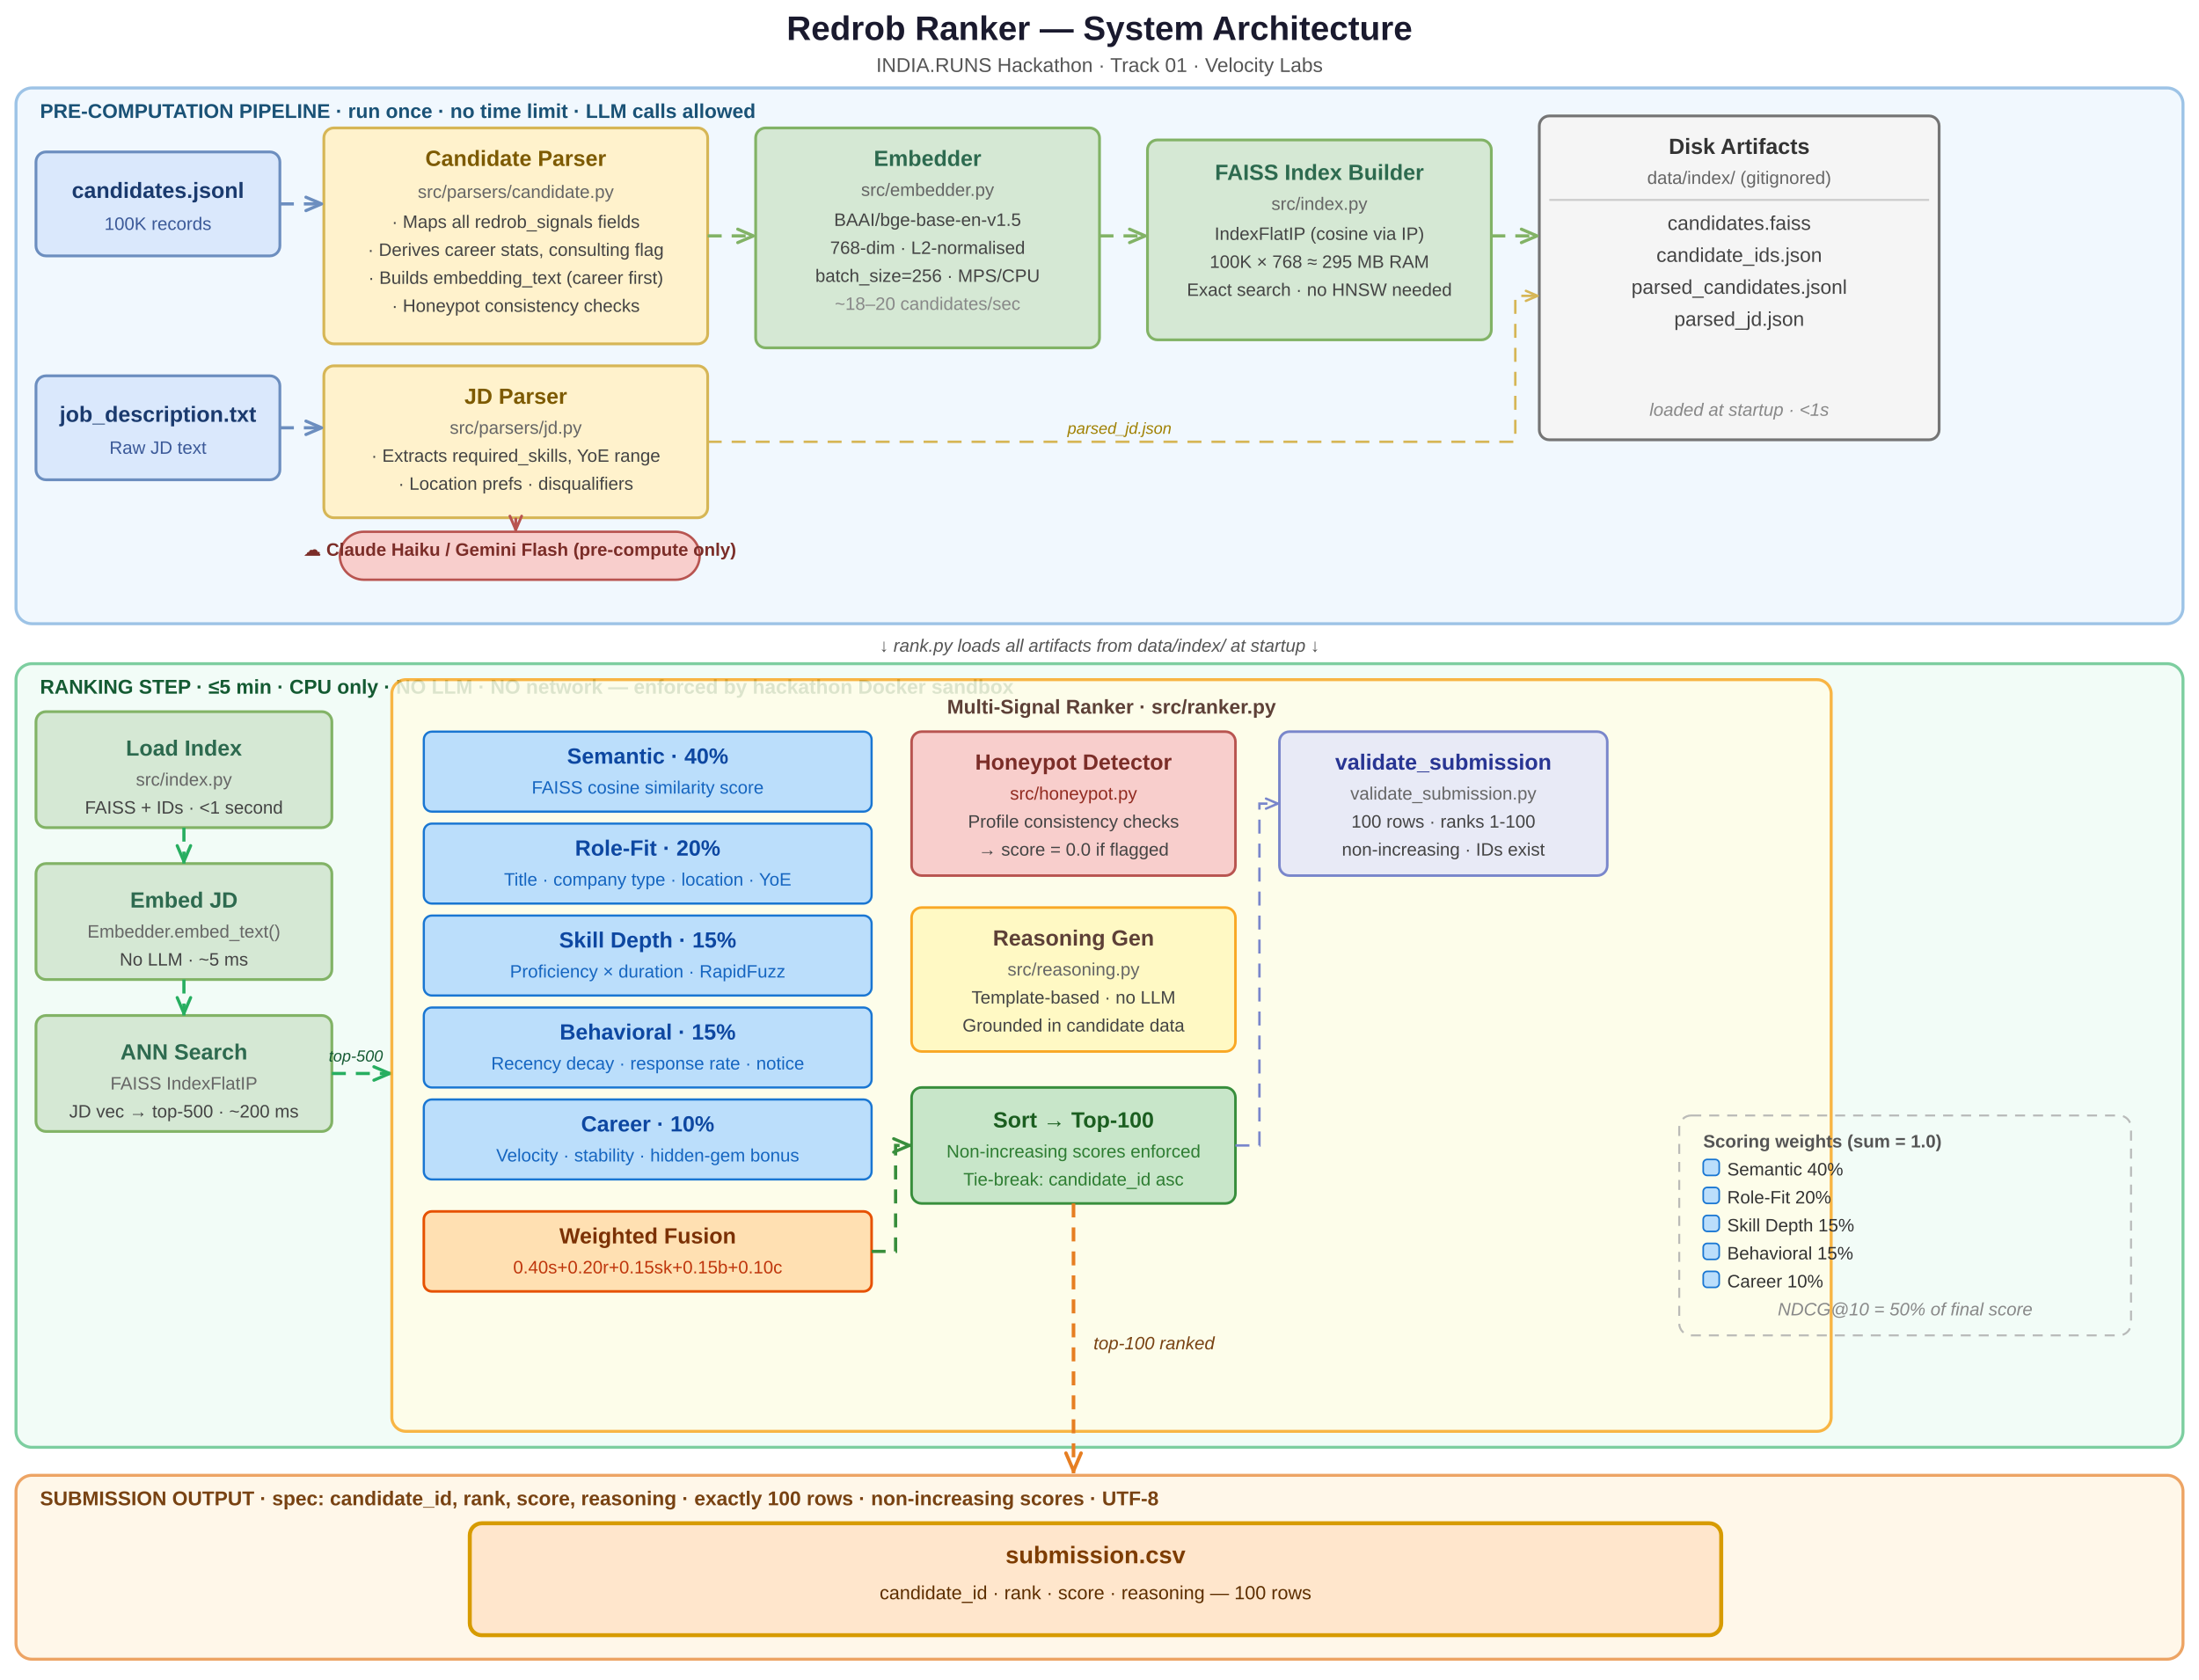
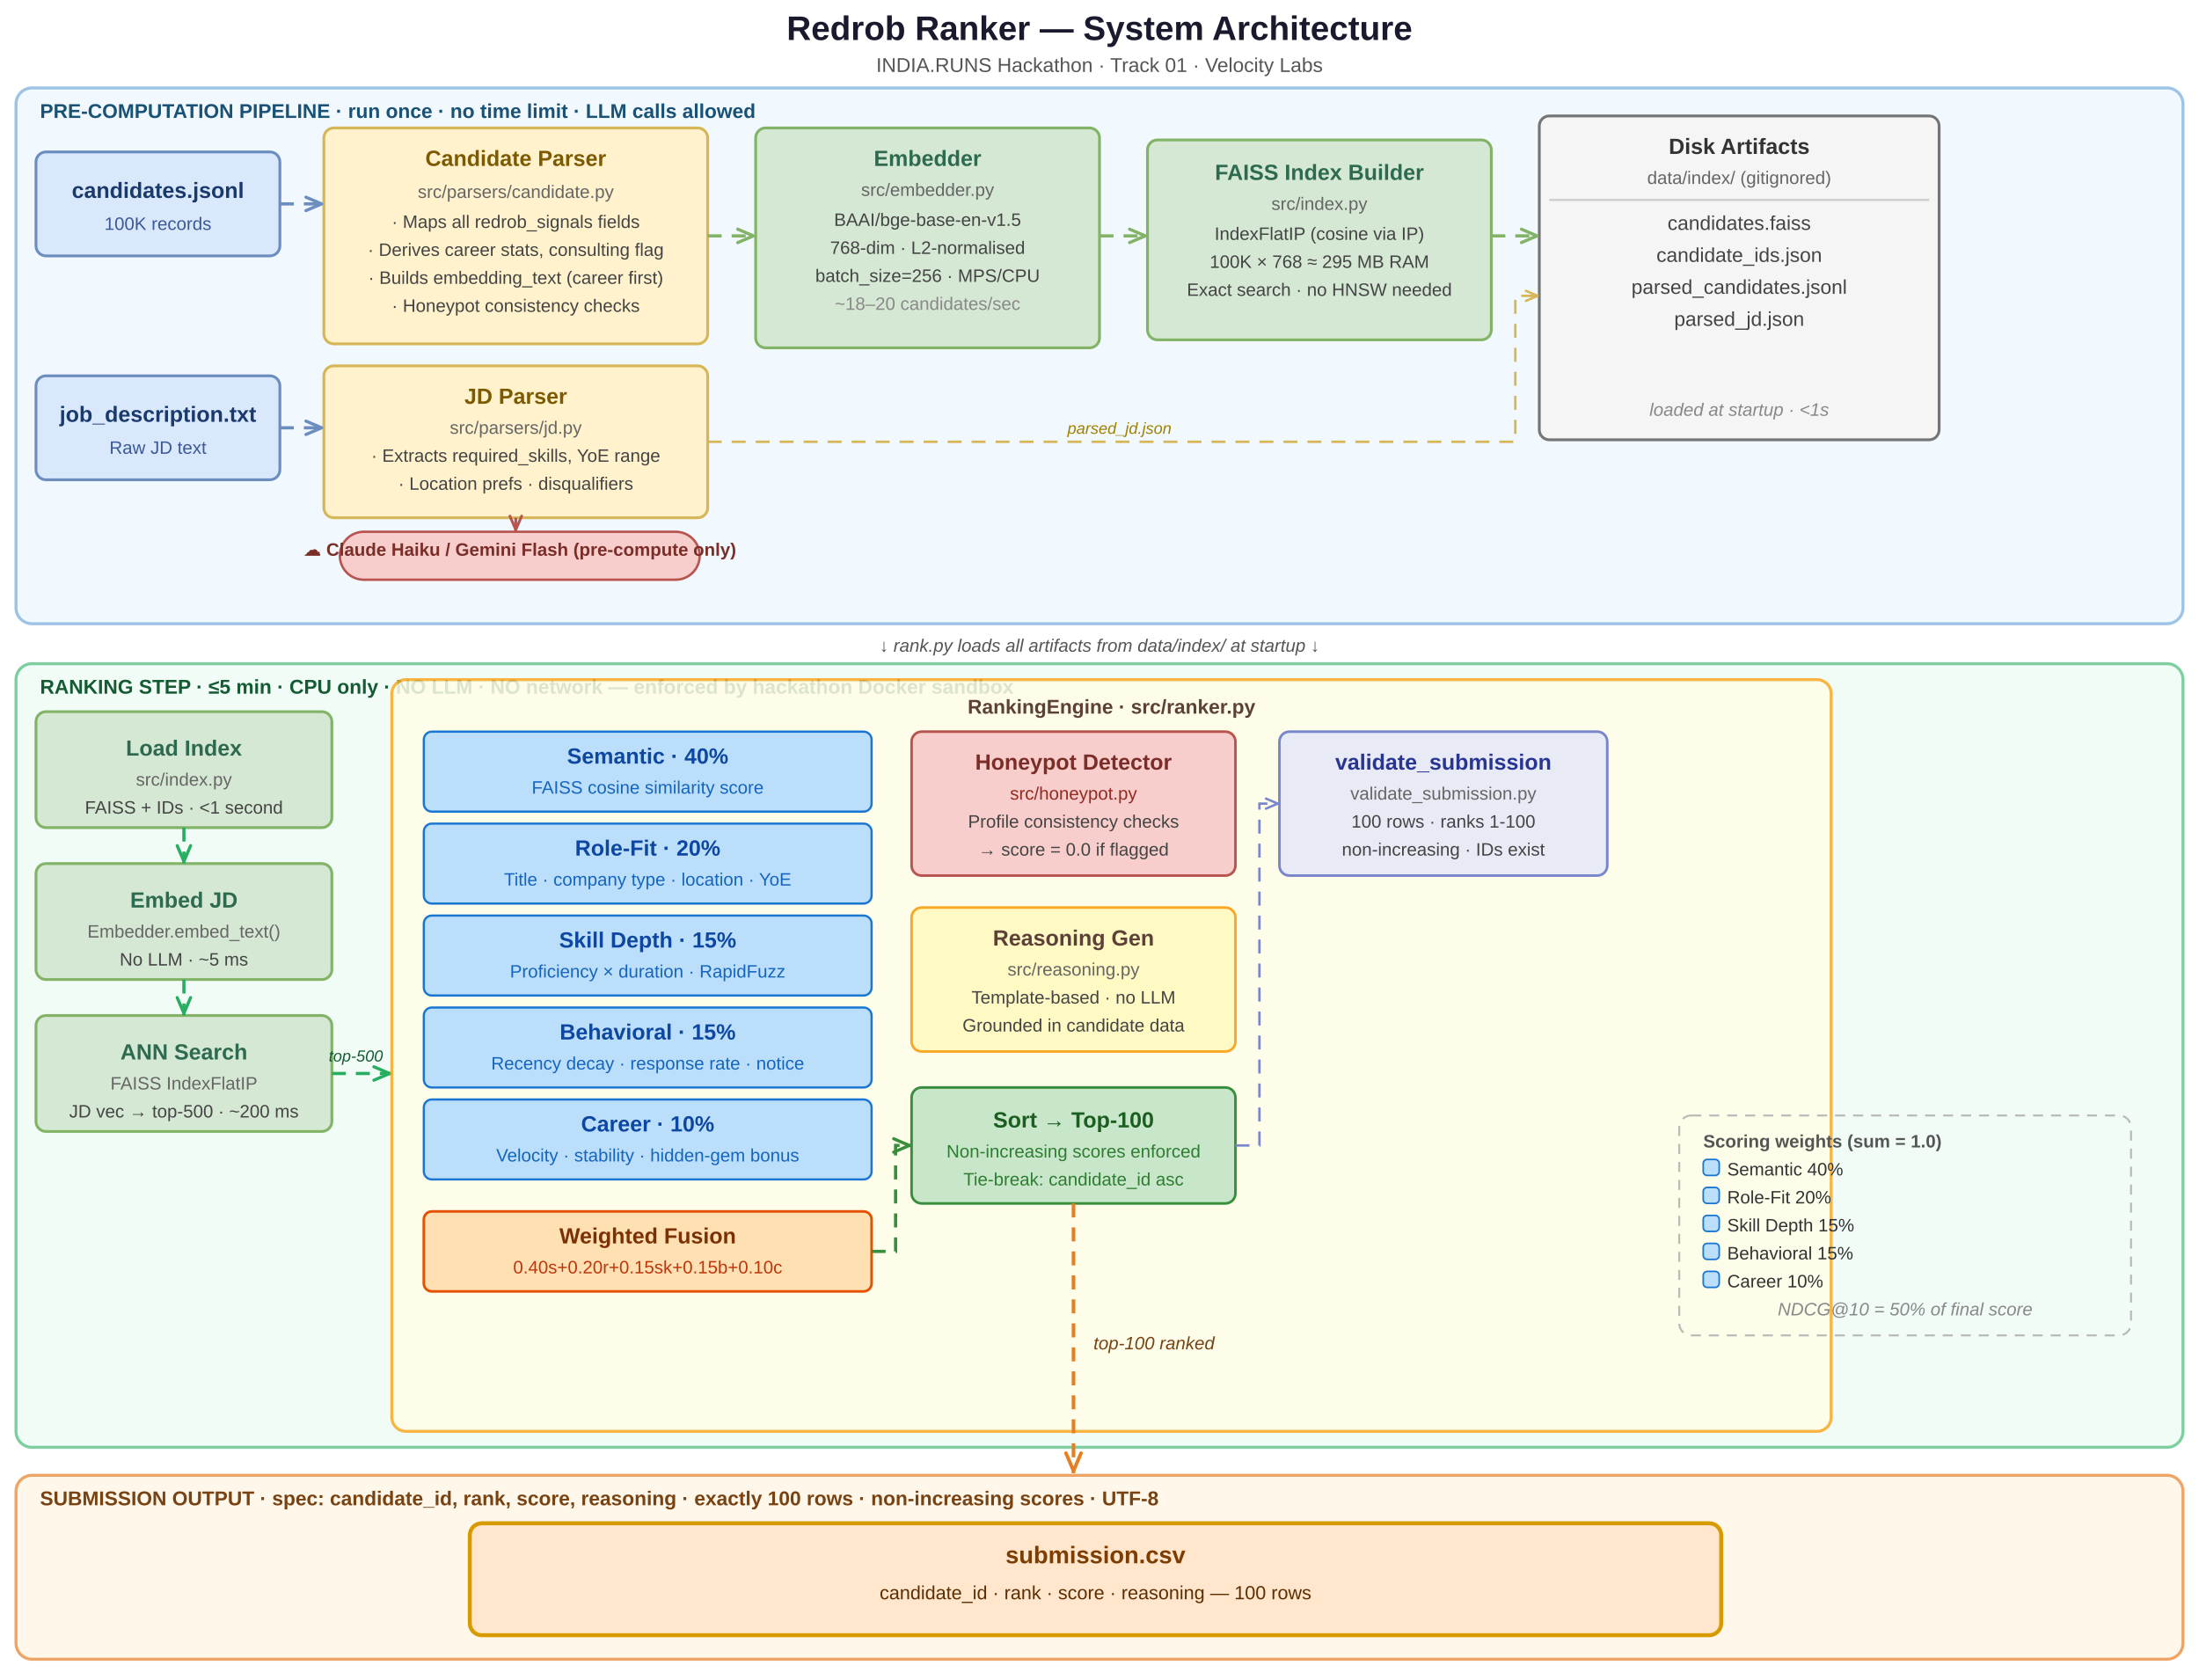
<svg xmlns="http://www.w3.org/2000/svg" viewBox="0 0 1100 840" width="1100" height="840" font-family="Arial, Helvetica, sans-serif" role="img">
  <defs>
    <marker id="arr" viewBox="0 0 10 10" refX="9" refY="5" markerWidth="7" markerHeight="7" orient="auto-start-reverse">
      <path d="M1 2 L8 5 L1 8" fill="none" stroke="context-stroke" stroke-width="1.4" stroke-linecap="round" stroke-linejoin="round" />
    </marker>
    <style>
      @keyframes flow {
        0%   { stroke-dashoffset: 20; opacity:.25; }
        50%  { opacity: 1; }
        100% { stroke-dashoffset: 0;  opacity:.25; }
      }
      @keyframes pulse { 0%,100%{opacity:1} 50%{opacity:.55} }
      @keyframes rise  { from{opacity:0;transform:translateY(8px)} to{opacity:1;transform:translateY(0)} }
      .fl  { stroke-dasharray:7 5; animation:flow 1.8s linear infinite; }
      .fl2 { stroke-dasharray:7 5; animation:flow 2.2s linear infinite .5s; }
      .fl3 { stroke-dasharray:7 5; animation:flow 2.0s linear infinite 1.0s; }
      .fl4 { stroke-dasharray:7 5; animation:flow 1.6s linear infinite .3s; }
      .fl5 { stroke-dasharray:7 5; animation:flow 2.4s linear infinite .8s; }
      .fl6 { stroke-dasharray:7 5; animation:flow 1.9s linear infinite 1.3s; }
      .llm { animation:pulse 2s ease-in-out infinite; }
      .nd  { animation:rise .4s ease both; }
      @media(prefers-reduced-motion:reduce){
        .fl,.fl2,.fl3,.fl4,.fl5,.fl6{animation:none;stroke-dasharray:none;opacity:.6}
        .llm{animation:none} .nd{animation:none}
      }
    </style>
  </defs>
  <text x="550" y="20" text-anchor="middle" font-size="17" font-weight="700" fill="#1a1a2e">
    Redrob Ranker — System Architecture
  </text>
  <text x="550" y="36" text-anchor="middle" font-size="10" fill="#555555">
    INDIA.RUNS Hackathon · Track 01 · Velocity Labs
  </text>
  <rect x="8" y="44" width="1084" height="268" rx="8" fill="#e8f4fd" stroke="#5b9bd5" stroke-width="1.5" opacity=".6" />
  <text x="20" y="59" font-size="10" font-weight="700" fill="#1a5276">
    PRE-COMPUTATION PIPELINE  ·  run once  ·  no time limit  ·  LLM calls allowed
  </text>
  <g class="nd" style="animation-delay:.05s">
    <rect x="18" y="76" width="122" height="52" rx="5" fill="#dae8fc" stroke="#6c8ebf" stroke-width="1.4" />
    <text x="79" y="99" text-anchor="middle" font-size="11" font-weight="700" fill="#1a3a6e">candidates.jsonl</text>
    <text x="79" y="115" text-anchor="middle" font-size="9" fill="#3b5998">100K records</text>
  </g>
  <g class="nd" style="animation-delay:.1s">
    <rect x="18" y="188" width="122" height="52" rx="5" fill="#dae8fc" stroke="#6c8ebf" stroke-width="1.4" />
    <text x="79" y="211" text-anchor="middle" font-size="11" font-weight="700" fill="#1a3a6e">job_description.txt</text>
    <text x="79" y="227" text-anchor="middle" font-size="9" fill="#3b5998">Raw JD text</text>
  </g>
  <g class="nd" style="animation-delay:.15s">
    <rect x="162" y="64" width="192" height="108" rx="5" fill="#fff2cc" stroke="#d6b656" stroke-width="1.4" />
    <text x="258" y="83" text-anchor="middle" font-size="11" font-weight="700" fill="#7d5a00">Candidate Parser</text>
    <text x="258" y="99" text-anchor="middle" font-size="9" fill="#666">src/parsers/candidate.py</text>
    <text x="258" y="114" text-anchor="middle" font-size="9" fill="#444">· Maps all redrob_signals fields</text>
    <text x="258" y="128" text-anchor="middle" font-size="9" fill="#444">· Derives career stats, consulting flag</text>
    <text x="258" y="142" text-anchor="middle" font-size="9" fill="#444">· Builds embedding_text (career first)</text>
    <text x="258" y="156" text-anchor="middle" font-size="9" fill="#444">· Honeypot consistency checks</text>
  </g>
  <g class="nd" style="animation-delay:.2s">
    <rect x="162" y="183" width="192" height="76" rx="5" fill="#fff2cc" stroke="#d6b656" stroke-width="1.4" />
    <text x="258" y="202" text-anchor="middle" font-size="11" font-weight="700" fill="#7d5a00">JD Parser</text>
    <text x="258" y="217" text-anchor="middle" font-size="9" fill="#666">src/parsers/jd.py</text>
    <text x="258" y="231" text-anchor="middle" font-size="9" fill="#444">· Extracts required_skills, YoE range</text>
    <text x="258" y="245" text-anchor="middle" font-size="9" fill="#444">· Location prefs · disqualifiers</text>
  </g>
  <g class="nd llm" style="animation-delay:.22s">
    <rect x="170" y="266" width="180" height="24" rx="12" fill="#f8cecc" stroke="#b85450" stroke-width="1.2" />
    <text x="260" y="278" text-anchor="middle" font-size="9" font-weight="700" fill="#7b2d28">
      ☁ Claude Haiku / Gemini Flash  (pre-compute only)
    </text>
  </g>
  <g class="nd" style="animation-delay:.25s">
    <rect x="378" y="64" width="172" height="110" rx="5" fill="#d5e8d4" stroke="#82b366" stroke-width="1.4" />
    <text x="464" y="83" text-anchor="middle" font-size="11" font-weight="700" fill="#2d6a4f">Embedder</text>
    <text x="464" y="98" text-anchor="middle" font-size="9" fill="#666">src/embedder.py</text>
    <text x="464" y="113" text-anchor="middle" font-size="9" fill="#444">BAAI/bge-base-en-v1.5</text>
    <text x="464" y="127" text-anchor="middle" font-size="9" fill="#444">768-dim · L2-normalised</text>
    <text x="464" y="141" text-anchor="middle" font-size="9" fill="#444">batch_size=256 · MPS/CPU</text>
    <text x="464" y="155" text-anchor="middle" font-size="9" fill="#888">~18–20 candidates/sec</text>
  </g>
  <g class="nd" style="animation-delay:.3s">
    <rect x="574" y="70" width="172" height="100" rx="5" fill="#d5e8d4" stroke="#82b366" stroke-width="1.4" />
    <text x="660" y="90" text-anchor="middle" font-size="11" font-weight="700" fill="#2d6a4f">FAISS Index Builder</text>
    <text x="660" y="105" text-anchor="middle" font-size="9" fill="#666">src/index.py</text>
    <text x="660" y="120" text-anchor="middle" font-size="9" fill="#444">IndexFlatIP (cosine via IP)</text>
    <text x="660" y="134" text-anchor="middle" font-size="9" fill="#444">100K × 768 ≈ 295 MB RAM</text>
    <text x="660" y="148" text-anchor="middle" font-size="9" fill="#444">Exact search · no HNSW needed</text>
  </g>
  <g class="nd" style="animation-delay:.35s">
    <rect x="770" y="58" width="200" height="162" rx="5" fill="#f5f5f5" stroke="#757575" stroke-width="1.4" />
    <text x="870" y="77" text-anchor="middle" font-size="11" font-weight="700" fill="#333">Disk Artifacts</text>
    <text x="870" y="92" text-anchor="middle" font-size="9" fill="#666">data/index/  (gitignored)</text>
    <line x1="775" y1="100" x2="965" y2="100" stroke="#ccc" stroke-width="1" />
    <text x="870" y="115" text-anchor="middle" font-size="10" fill="#444">candidates.faiss</text>
    <text x="870" y="131" text-anchor="middle" font-size="10" fill="#444">candidate_ids.json</text>
    <text x="870" y="147" text-anchor="middle" font-size="10" fill="#444">parsed_candidates.jsonl</text>
    <text x="870" y="163" text-anchor="middle" font-size="10" fill="#444">parsed_jd.json</text>
    <text x="870" y="208" text-anchor="middle" font-size="9" fill="#888" font-style="italic">loaded at startup · &lt;1s</text>
  </g>
  <line x1="140" y1="102" x2="162" y2="102" stroke="#6c8ebf" stroke-width="1.6" class="fl" marker-end="url(#arr)" fill="none" />
  <line x1="140" y1="214" x2="162" y2="214" stroke="#6c8ebf" stroke-width="1.6" class="fl2" marker-end="url(#arr)" fill="none" />
  <line x1="258" y1="259" x2="258" y2="266" stroke="#b85450" stroke-width="1.4" stroke-dasharray="4 3" class="fl3" marker-end="url(#arr)" fill="none" />
  <line x1="354" y1="118" x2="378" y2="118" stroke="#82b366" stroke-width="1.6" class="fl" marker-end="url(#arr)" fill="none" />
  <line x1="550" y1="118" x2="574" y2="118" stroke="#82b366" stroke-width="1.6" class="fl2" marker-end="url(#arr)" fill="none" />
  <line x1="746" y1="118" x2="770" y2="118" stroke="#82b366" stroke-width="1.6" class="fl3" marker-end="url(#arr)" fill="none" />
  <polyline points="354,221 758,221 758,148 770,148" fill="none" stroke="#d6b656" stroke-width="1.2" stroke-dasharray="5 4" class="fl4" marker-end="url(#arr)" />
  <text x="560" y="217" text-anchor="middle" font-size="8" fill="#a08000" font-style="italic">parsed_jd.json</text>
  <text x="550" y="326" text-anchor="middle" font-size="9" fill="#555" font-style="italic">
    ↓  rank.py loads all artifacts from data/index/ at startup  ↓
  </text>
  <rect x="8" y="332" width="1084" height="392" rx="8" fill="#eafaf1" stroke="#27ae60" stroke-width="1.5" opacity=".6" />
  <text x="20" y="347" font-size="10" font-weight="700" fill="#145a32">
    RANKING STEP  ·  ≤5 min  ·  CPU only  ·  NO LLM  ·  NO network  —  enforced by hackathon Docker sandbox
  </text>
  <g class="nd" style="animation-delay:.4s">
    <rect x="18" y="356" width="148" height="58" rx="5" fill="#d5e8d4" stroke="#82b366" stroke-width="1.4" />
    <text x="92" y="378" text-anchor="middle" font-size="11" font-weight="700" fill="#2d6a4f">Load Index</text>
    <text x="92" y="393" text-anchor="middle" font-size="9" fill="#666">src/index.py</text>
    <text x="92" y="407" text-anchor="middle" font-size="9" fill="#444">FAISS + IDs  ·  &lt;1 second</text>
  </g>
  <g class="nd" style="animation-delay:.45s">
    <rect x="18" y="432" width="148" height="58" rx="5" fill="#d5e8d4" stroke="#82b366" stroke-width="1.4" />
    <text x="92" y="454" text-anchor="middle" font-size="11" font-weight="700" fill="#2d6a4f">Embed JD</text>
    <text x="92" y="469" text-anchor="middle" font-size="9" fill="#666">Embedder.embed_text()</text>
    <text x="92" y="483" text-anchor="middle" font-size="9" fill="#444">No LLM  ·  ~5 ms</text>
  </g>
  <g class="nd" style="animation-delay:.5s">
    <rect x="18" y="508" width="148" height="58" rx="5" fill="#d5e8d4" stroke="#82b366" stroke-width="1.4" />
    <text x="92" y="530" text-anchor="middle" font-size="11" font-weight="700" fill="#2d6a4f">ANN Search</text>
    <text x="92" y="545" text-anchor="middle" font-size="9" fill="#666">FAISS IndexFlatIP</text>
    <text x="92" y="559" text-anchor="middle" font-size="9" fill="#444">JD vec → top-500  ·  ~200 ms</text>
  </g>
  <line x1="92" y1="414" x2="92" y2="432" stroke="#27ae60" stroke-width="1.6" class="fl" marker-end="url(#arr)" fill="none" />
  <line x1="92" y1="490" x2="92" y2="508" stroke="#27ae60" stroke-width="1.6" class="fl2" marker-end="url(#arr)" fill="none" />
  <line x1="166" y1="537" x2="196" y2="537" stroke="#27ae60" stroke-width="1.6" class="fl3" marker-end="url(#arr)" fill="none" />
  <text x="178" y="531" text-anchor="middle" font-size="8" fill="#145a32" font-style="italic">top-500</text>
  <rect x="196" y="340" width="720" height="376" rx="7" fill="#fffde7" stroke="#f9a825" stroke-width="1.5" opacity=".85" />
  <text x="556" y="357" text-anchor="middle" font-size="10" font-weight="700" fill="#5d4037">
-     Multi-Signal Ranker  ·  src/ranker.py
+     RankingEngine  ·  src/ranker.py
  </text>
  <g class="nd" style="animation-delay:.55s">
    <rect x="212" y="366" width="224" height="40" rx="4" fill="#bbdefb" stroke="#1976d2" stroke-width="1.1" />
    <text x="324" y="382" text-anchor="middle" font-size="11" font-weight="700" fill="#0d47a1">Semantic  ·  40%</text>
    <text x="324" y="397" text-anchor="middle" font-size="9" fill="#1565c0">FAISS cosine similarity score</text>
  </g>
  <g class="nd" style="animation-delay:.6s">
    <rect x="212" y="412" width="224" height="40" rx="4" fill="#bbdefb" stroke="#1976d2" stroke-width="1.1" />
    <text x="324" y="428" text-anchor="middle" font-size="11" font-weight="700" fill="#0d47a1">Role-Fit  ·  20%</text>
    <text x="324" y="443" text-anchor="middle" font-size="9" fill="#1565c0">Title · company type · location · YoE</text>
  </g>
  <g class="nd" style="animation-delay:.65s">
    <rect x="212" y="458" width="224" height="40" rx="4" fill="#bbdefb" stroke="#1976d2" stroke-width="1.1" />
    <text x="324" y="474" text-anchor="middle" font-size="11" font-weight="700" fill="#0d47a1">Skill Depth  ·  15%</text>
    <text x="324" y="489" text-anchor="middle" font-size="9" fill="#1565c0">Proficiency × duration  ·  RapidFuzz</text>
  </g>
  <g class="nd" style="animation-delay:.7s">
    <rect x="212" y="504" width="224" height="40" rx="4" fill="#bbdefb" stroke="#1976d2" stroke-width="1.1" />
    <text x="324" y="520" text-anchor="middle" font-size="11" font-weight="700" fill="#0d47a1">Behavioral  ·  15%</text>
    <text x="324" y="535" text-anchor="middle" font-size="9" fill="#1565c0">Recency decay · response rate · notice</text>
  </g>
  <g class="nd" style="animation-delay:.75s">
    <rect x="212" y="550" width="224" height="40" rx="4" fill="#bbdefb" stroke="#1976d2" stroke-width="1.1" />
    <text x="324" y="566" text-anchor="middle" font-size="11" font-weight="700" fill="#0d47a1">Career  ·  10%</text>
    <text x="324" y="581" text-anchor="middle" font-size="9" fill="#1565c0">Velocity · stability · hidden-gem bonus</text>
  </g>
  <g class="nd" style="animation-delay:.8s">
    <rect x="212" y="606" width="224" height="40" rx="4" fill="#ffe0b2" stroke="#e65100" stroke-width="1.3" />
    <text x="324" y="622" text-anchor="middle" font-size="11" font-weight="700" fill="#7b3105">Weighted Fusion</text>
    <text x="324" y="637" text-anchor="middle" font-size="9" fill="#bf360c">0.40s+0.20r+0.15sk+0.15b+0.10c</text>
  </g>
  <g class="nd" style="animation-delay:.85s">
    <rect x="456" y="366" width="162" height="72" rx="5" fill="#f8cecc" stroke="#b85450" stroke-width="1.3" />
    <text x="537" y="385" text-anchor="middle" font-size="11" font-weight="700" fill="#7b2d28">Honeypot Detector</text>
    <text x="537" y="400" text-anchor="middle" font-size="9" fill="#922b21">src/honeypot.py</text>
    <text x="537" y="414" text-anchor="middle" font-size="9" fill="#444">Profile consistency checks</text>
    <text x="537" y="428" text-anchor="middle" font-size="9" fill="#444">→ score = 0.0 if flagged</text>
  </g>
  <g class="nd" style="animation-delay:.9s">
    <rect x="456" y="454" width="162" height="72" rx="5" fill="#fff9c4" stroke="#f9a825" stroke-width="1.3" />
    <text x="537" y="473" text-anchor="middle" font-size="11" font-weight="700" fill="#5d4037">Reasoning Gen</text>
    <text x="537" y="488" text-anchor="middle" font-size="9" fill="#666">src/reasoning.py</text>
    <text x="537" y="502" text-anchor="middle" font-size="9" fill="#444">Template-based  ·  no LLM</text>
    <text x="537" y="516" text-anchor="middle" font-size="9" fill="#444">Grounded in candidate data</text>
  </g>
  <g class="nd" style="animation-delay:.95s">
    <rect x="456" y="544" width="162" height="58" rx="5" fill="#c8e6c9" stroke="#388e3c" stroke-width="1.3" />
    <text x="537" y="564" text-anchor="middle" font-size="11" font-weight="700" fill="#1b5e20">Sort → Top-100</text>
    <text x="537" y="579" text-anchor="middle" font-size="9" fill="#2e7d32">Non-increasing scores enforced</text>
    <text x="537" y="593" text-anchor="middle" font-size="9" fill="#2e7d32">Tie-break: candidate_id asc</text>
  </g>
  <g class="nd" style="animation-delay:1s">
    <rect x="640" y="366" width="164" height="72" rx="5" fill="#e8eaf6" stroke="#7986cb" stroke-width="1.3" />
    <text x="722" y="385" text-anchor="middle" font-size="11" font-weight="700" fill="#283593">validate_submission</text>
    <text x="722" y="400" text-anchor="middle" font-size="9" fill="#666">validate_submission.py</text>
    <text x="722" y="414" text-anchor="middle" font-size="9" fill="#444">100 rows · ranks 1-100</text>
    <text x="722" y="428" text-anchor="middle" font-size="9" fill="#444">non-increasing · IDs exist</text>
  </g>
  <polyline points="436,626 448,626 448,573 456,573" fill="none" stroke="#388e3c" stroke-width="1.6" class="fl4" marker-end="url(#arr)" />
  <line x1="537" y1="602" x2="537" y2="737" stroke="#e67e22" stroke-width="1.8" class="fl5" marker-end="url(#arr)" fill="none" />
  <text x="547" y="675" font-size="9" fill="#784212" font-style="italic">top-100 ranked</text>
  <polyline points="618,573 630,573 630,402 640,402" fill="none" stroke="#7986cb" stroke-width="1.2" stroke-dasharray="5 4" class="fl6" marker-end="url(#arr)" />
  <rect x="8" y="738" width="1084" height="92" rx="8" fill="#fff3e0" stroke="#e67e22" stroke-width="1.5" opacity=".7" />
  <text x="20" y="753" font-size="10" font-weight="700" fill="#784212">
    SUBMISSION OUTPUT  ·  spec: candidate_id, rank, score, reasoning  ·  exactly 100 rows  ·  non-increasing scores  ·  UTF-8
  </text>
  <g class="nd" style="animation-delay:1.05s">
    <rect x="235" y="762" width="626" height="56" rx="6" fill="#ffe6cc" stroke="#d79b00" stroke-width="2" />
    <text x="548" y="782" text-anchor="middle" font-size="12" font-weight="700" fill="#7d3c00">submission.csv</text>
    <text x="548" y="800" text-anchor="middle" font-size="9.5" fill="#5d2e00">
      candidate_id  ·  rank  ·  score  ·  reasoning  —  100 rows
    </text>
  </g>
  <rect x="840" y="558" width="226" height="110" rx="6" fill="none" stroke="#aaa" stroke-width="1" stroke-dasharray="5 4" opacity=".8" />
  <text x="852" y="574" font-size="9" font-weight="700" fill="#555">Scoring weights (sum = 1.0)</text>
  <rect x="852" y="580" width="8" height="8" rx="2" fill="#bbdefb" stroke="#1976d2" stroke-width=".8" />
  <text x="864" y="588" font-size="9" fill="#333">Semantic        40%</text>
  <rect x="852" y="594" width="8" height="8" rx="2" fill="#bbdefb" stroke="#1976d2" stroke-width=".8" />
  <text x="864" y="602" font-size="9" fill="#333">Role-Fit         20%</text>
  <rect x="852" y="608" width="8" height="8" rx="2" fill="#bbdefb" stroke="#1976d2" stroke-width=".8" />
  <text x="864" y="616" font-size="9" fill="#333">Skill Depth      15%</text>
  <rect x="852" y="622" width="8" height="8" rx="2" fill="#bbdefb" stroke="#1976d2" stroke-width=".8" />
  <text x="864" y="630" font-size="9" fill="#333">Behavioral       15%</text>
  <rect x="852" y="636" width="8" height="8" rx="2" fill="#bbdefb" stroke="#1976d2" stroke-width=".8" />
  <text x="864" y="644" font-size="9" fill="#333">Career           10%</text>
  <text x="953" y="658" text-anchor="middle" font-size="9" fill="#888" font-style="italic">NDCG@10 = 50% of final score</text>
</svg>
